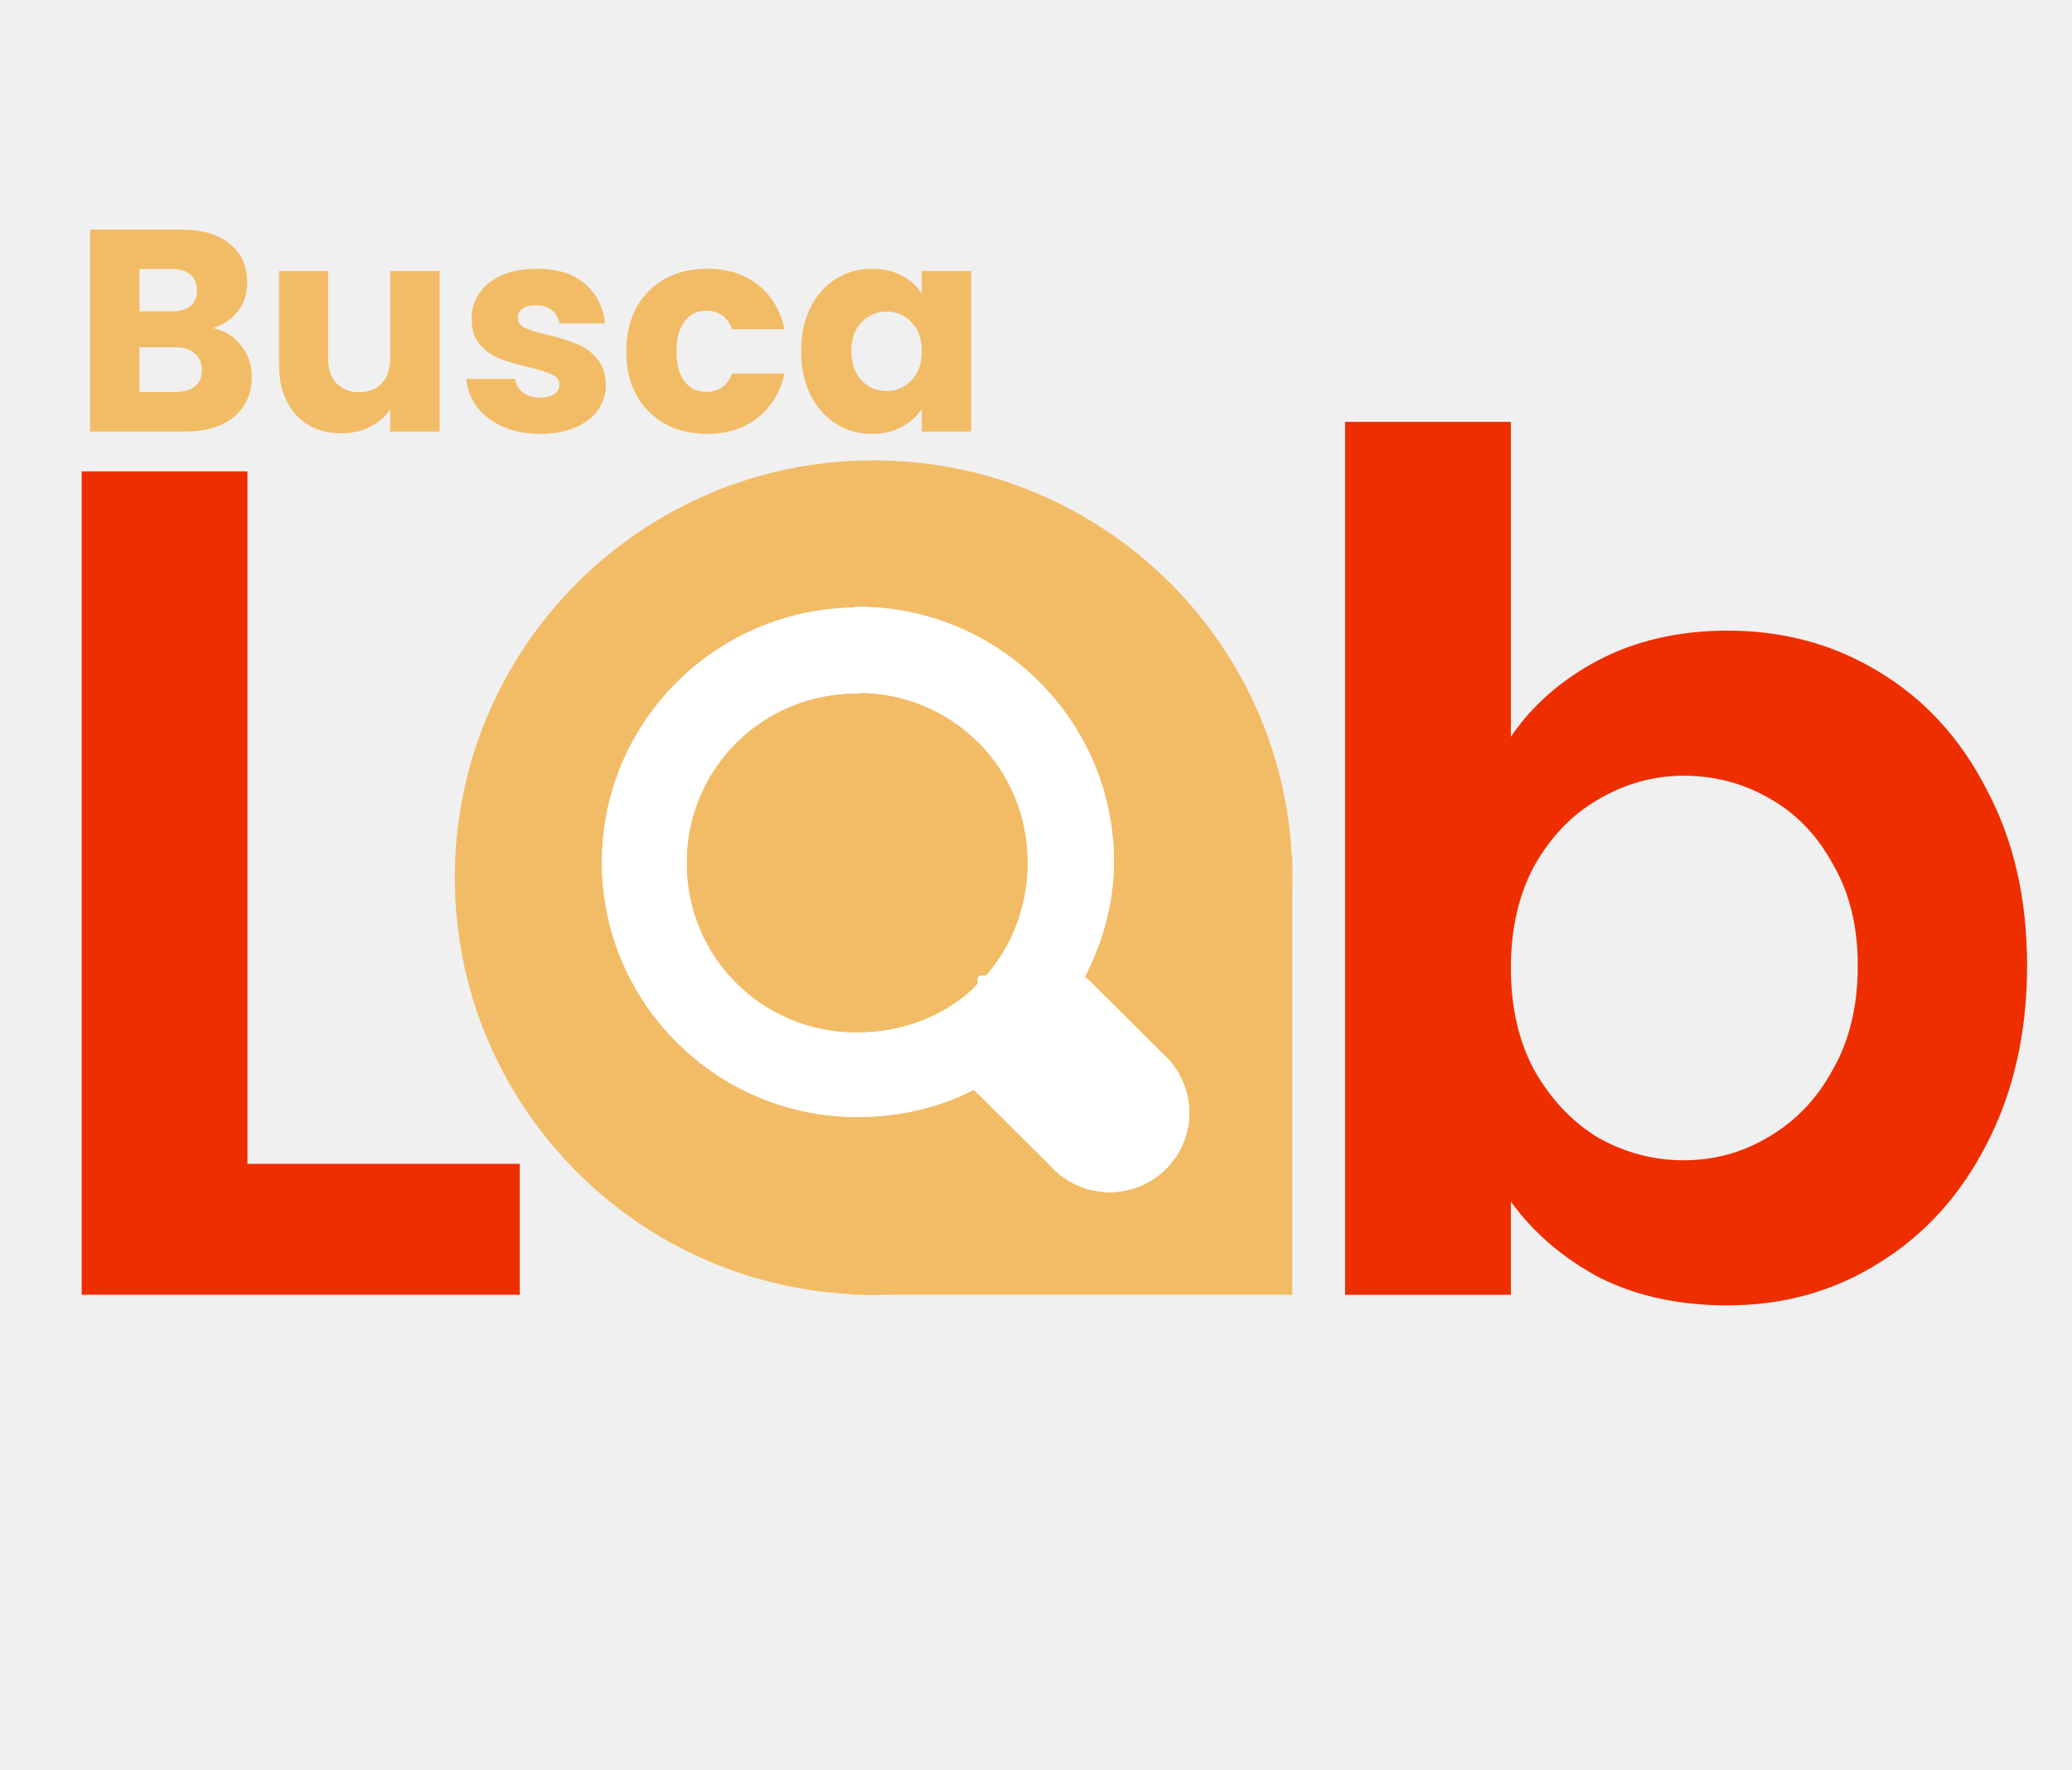
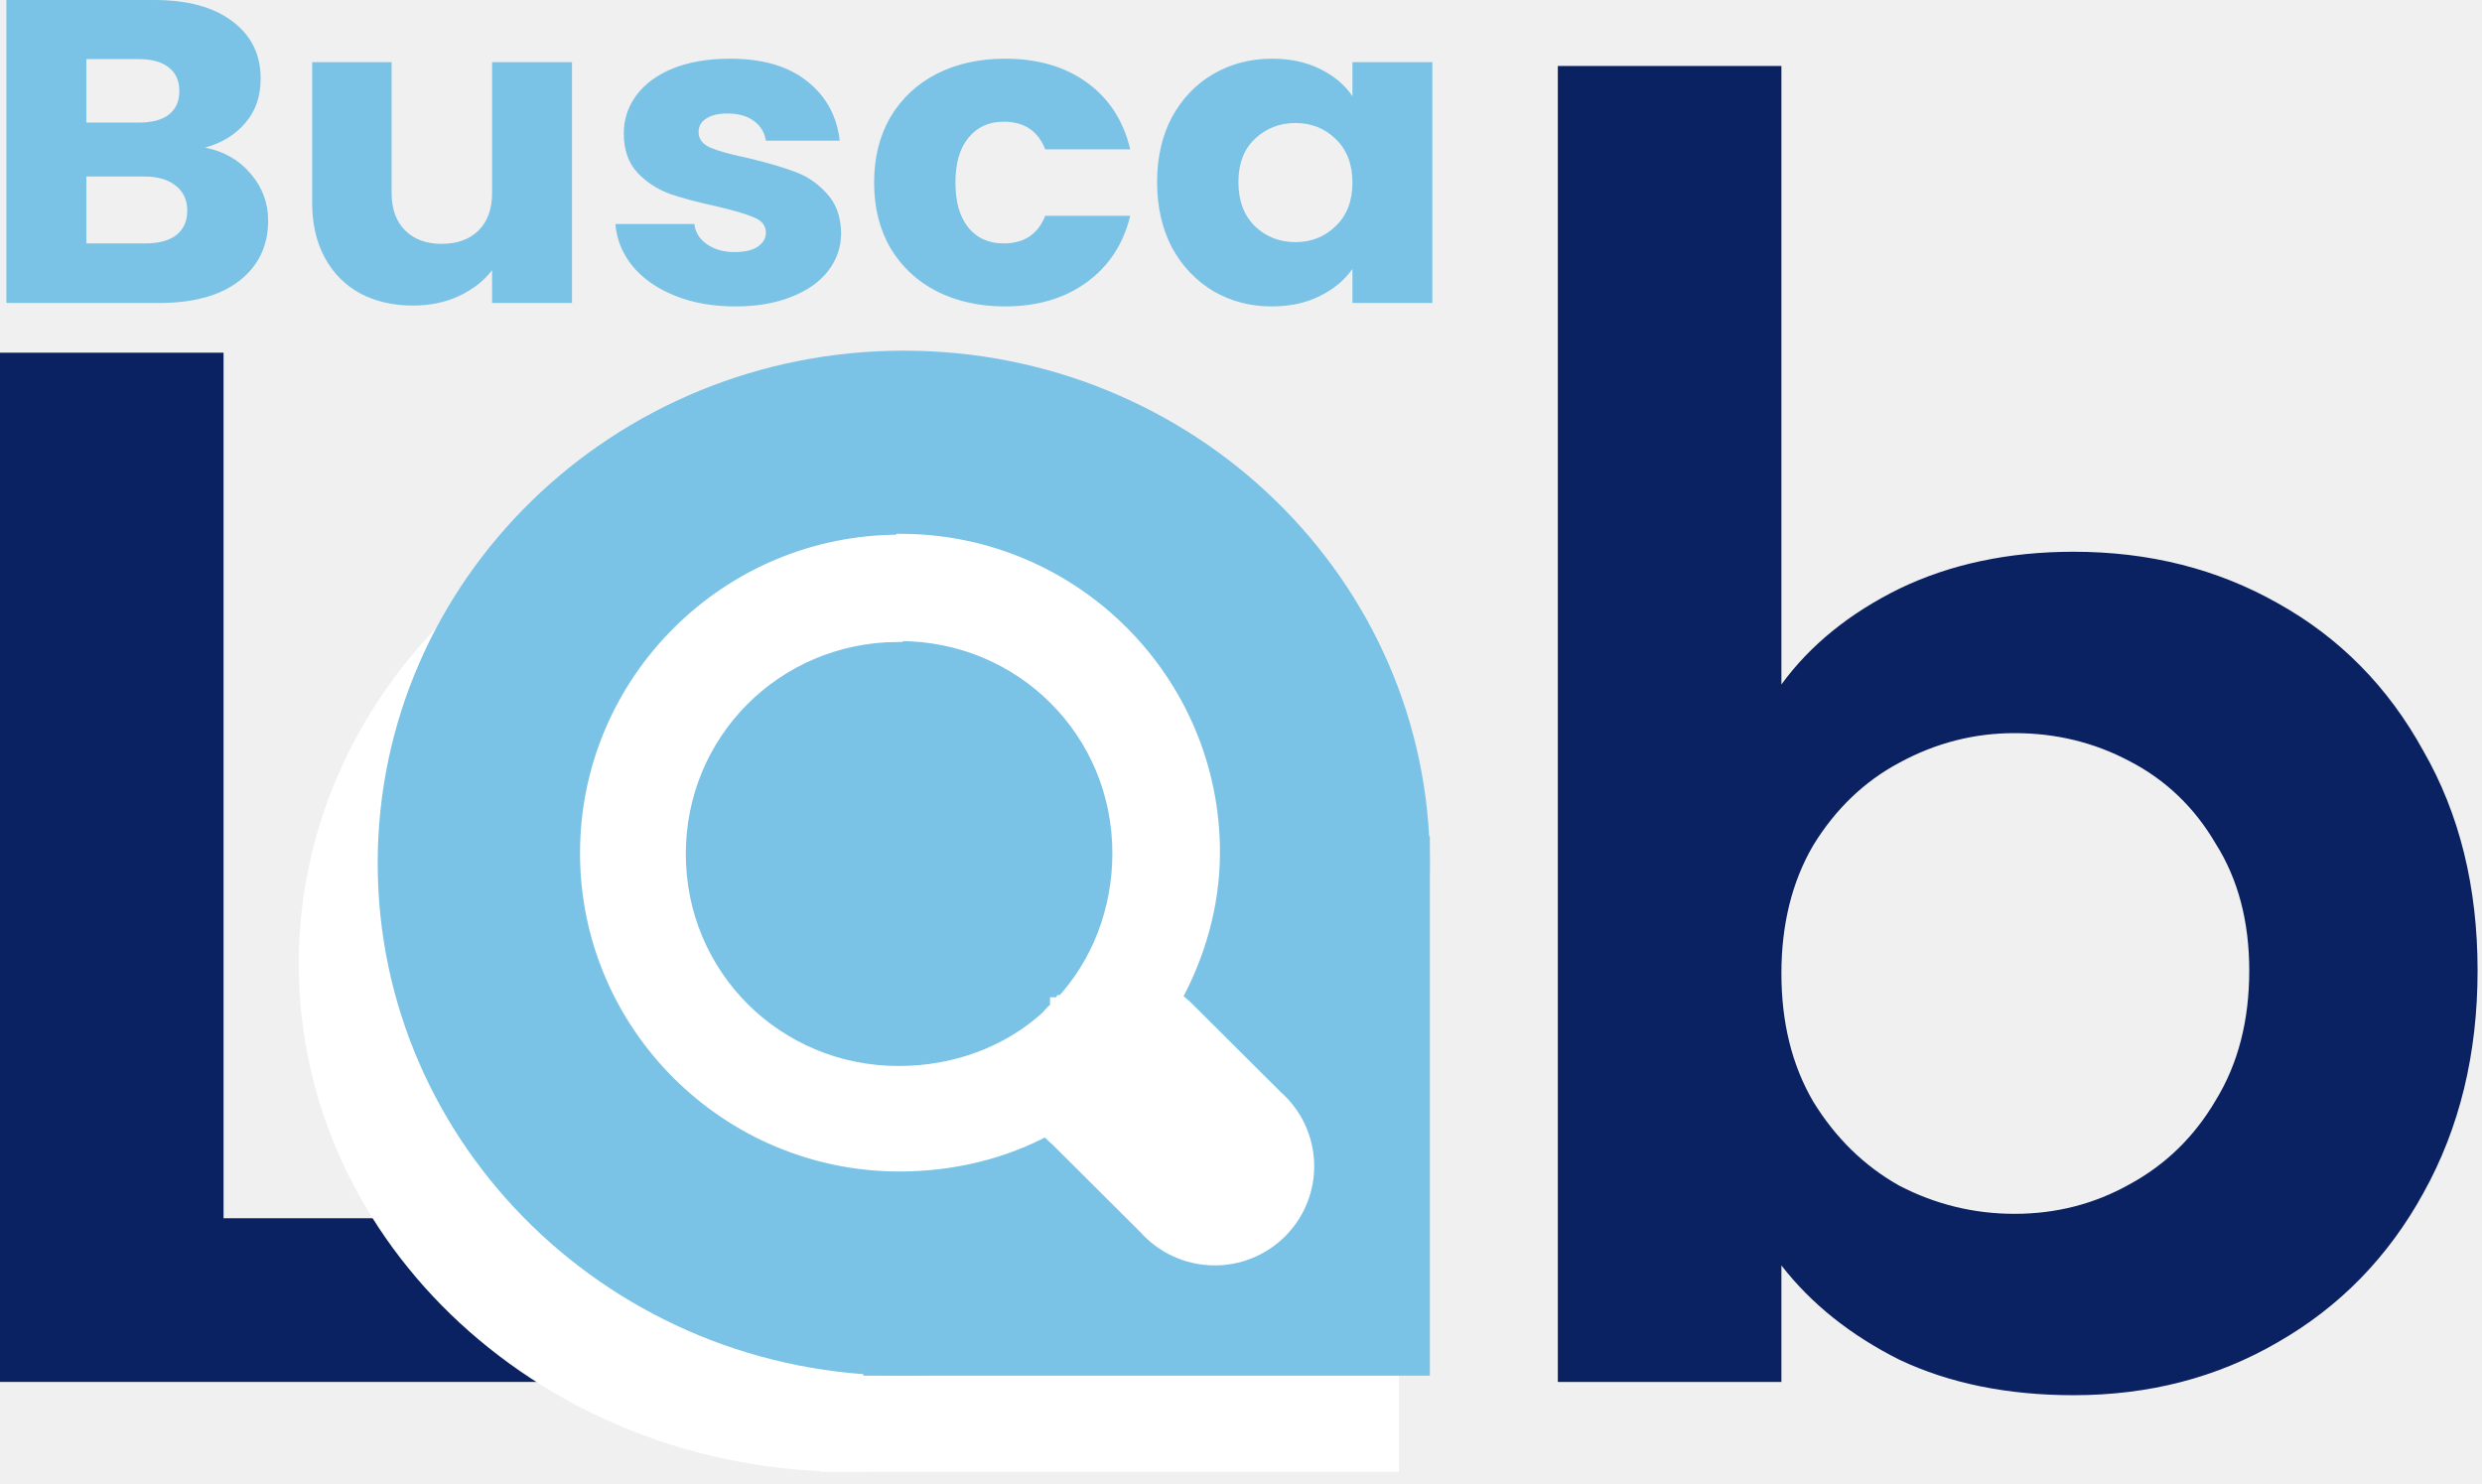
- <svg xmlns="http://www.w3.org/2000/svg" width="96" height="82" viewBox="0 0 96 82" fill="none">
-   <path d="M9.861 15.2C10.405 15.316 10.842 15.587 11.172 16.013C11.502 16.431 11.668 16.911 11.668 17.453C11.668 18.236 11.391 18.858 10.838 19.32C10.294 19.773 9.531 20 8.55 20H4.175V10.64H8.403C9.357 10.64 10.102 10.858 10.637 11.293C11.181 11.729 11.453 12.32 11.453 13.067C11.453 13.618 11.306 14.076 11.012 14.44C10.726 14.804 10.343 15.058 9.861 15.2ZM6.463 14.427H7.961C8.336 14.427 8.621 14.347 8.818 14.187C9.023 14.018 9.125 13.773 9.125 13.453C9.125 13.133 9.023 12.889 8.818 12.72C8.621 12.551 8.336 12.467 7.961 12.467H6.463V14.427ZM8.149 18.16C8.532 18.16 8.827 18.076 9.032 17.907C9.246 17.729 9.353 17.476 9.353 17.147C9.353 16.818 9.241 16.56 9.018 16.373C8.804 16.187 8.505 16.093 8.122 16.093H6.463V18.16H8.149ZM20.367 12.56V20H18.079V18.987C17.847 19.316 17.53 19.582 17.129 19.787C16.736 19.982 16.299 20.08 15.818 20.08C15.247 20.08 14.743 19.956 14.306 19.707C13.869 19.449 13.53 19.08 13.289 18.6C13.048 18.12 12.928 17.556 12.928 16.907V12.56H15.202V16.6C15.202 17.098 15.332 17.484 15.59 17.76C15.849 18.036 16.197 18.173 16.634 18.173C17.08 18.173 17.432 18.036 17.691 17.76C17.95 17.484 18.079 17.098 18.079 16.6V12.56H20.367ZM25.047 20.107C24.396 20.107 23.816 19.996 23.308 19.773C22.8 19.551 22.398 19.249 22.104 18.867C21.809 18.476 21.645 18.04 21.609 17.56H23.87C23.897 17.818 24.017 18.027 24.231 18.187C24.445 18.347 24.708 18.427 25.021 18.427C25.306 18.427 25.525 18.373 25.676 18.267C25.837 18.151 25.917 18.004 25.917 17.827C25.917 17.613 25.806 17.458 25.583 17.36C25.36 17.253 24.998 17.138 24.499 17.013C23.964 16.889 23.518 16.76 23.161 16.627C22.804 16.484 22.496 16.267 22.238 15.973C21.979 15.671 21.85 15.267 21.85 14.76C21.85 14.333 21.966 13.947 22.198 13.6C22.438 13.244 22.786 12.964 23.241 12.76C23.705 12.556 24.253 12.453 24.887 12.453C25.823 12.453 26.559 12.684 27.095 13.147C27.639 13.609 27.951 14.222 28.031 14.987H25.917C25.881 14.729 25.765 14.524 25.569 14.373C25.382 14.222 25.132 14.147 24.82 14.147C24.552 14.147 24.347 14.2 24.204 14.307C24.062 14.404 23.99 14.542 23.99 14.72C23.99 14.933 24.102 15.093 24.325 15.2C24.557 15.307 24.914 15.413 25.395 15.52C25.948 15.662 26.399 15.804 26.747 15.947C27.095 16.08 27.398 16.302 27.656 16.613C27.924 16.916 28.062 17.324 28.071 17.84C28.071 18.276 27.946 18.667 27.697 19.013C27.456 19.351 27.103 19.618 26.64 19.813C26.185 20.009 25.654 20.107 25.047 20.107ZM29.016 16.28C29.016 15.507 29.172 14.831 29.484 14.253C29.805 13.676 30.247 13.231 30.809 12.92C31.38 12.609 32.031 12.453 32.762 12.453C33.699 12.453 34.479 12.698 35.104 13.187C35.737 13.676 36.152 14.364 36.348 15.253H33.913C33.708 14.684 33.311 14.4 32.722 14.4C32.303 14.4 31.968 14.564 31.719 14.893C31.469 15.213 31.344 15.676 31.344 16.28C31.344 16.884 31.469 17.351 31.719 17.68C31.968 18 32.303 18.16 32.722 18.16C33.311 18.16 33.708 17.876 33.913 17.307H36.348C36.152 18.178 35.737 18.862 35.104 19.36C34.471 19.858 33.69 20.107 32.762 20.107C32.031 20.107 31.38 19.951 30.809 19.64C30.247 19.329 29.805 18.884 29.484 18.307C29.172 17.729 29.016 17.053 29.016 16.28ZM37.117 16.267C37.117 15.502 37.26 14.831 37.545 14.253C37.84 13.676 38.236 13.231 38.736 12.92C39.236 12.609 39.793 12.453 40.409 12.453C40.935 12.453 41.394 12.56 41.787 12.773C42.188 12.987 42.496 13.267 42.71 13.613V12.56H44.998V20H42.71V18.947C42.487 19.293 42.175 19.573 41.773 19.787C41.381 20 40.921 20.107 40.395 20.107C39.788 20.107 39.236 19.951 38.736 19.64C38.236 19.32 37.84 18.871 37.545 18.293C37.26 17.707 37.117 17.031 37.117 16.267ZM42.71 16.28C42.71 15.711 42.549 15.262 42.228 14.933C41.916 14.604 41.532 14.44 41.078 14.44C40.623 14.44 40.235 14.604 39.914 14.933C39.601 15.253 39.445 15.698 39.445 16.267C39.445 16.836 39.601 17.289 39.914 17.627C40.235 17.956 40.623 18.12 41.078 18.12C41.532 18.12 41.916 17.956 42.228 17.627C42.549 17.298 42.71 16.849 42.71 16.28Z" fill="#F2BC66" />
-   <path d="M11.465 53.932H24.082V60H3.785V21.843H11.465V53.932Z" fill="#EF2E00" />
-   <path d="M70.001 34.143C70.989 32.685 72.342 31.5 74.061 30.589C75.816 29.678 77.809 29.223 80.04 29.223C82.637 29.223 84.977 29.86 87.062 31.136C89.183 32.412 90.847 34.234 92.054 36.603C93.297 38.935 93.919 41.65 93.919 44.748C93.919 47.846 93.297 50.597 92.054 53.003C90.847 55.372 89.183 57.212 87.062 58.524C84.977 59.836 82.637 60.492 80.04 60.492C77.773 60.492 75.78 60.055 74.061 59.18C72.379 58.269 71.025 57.103 70.001 55.681V60H62.321V19.547H70.001V34.143ZM86.074 44.748C86.074 42.926 85.69 41.359 84.922 40.047C84.191 38.698 83.204 37.678 81.96 36.985C80.753 36.293 79.437 35.947 78.01 35.947C76.621 35.947 75.304 36.311 74.061 37.04C72.854 37.732 71.866 38.753 71.098 40.101C70.367 41.45 70.001 43.035 70.001 44.857C70.001 46.68 70.367 48.265 71.098 49.613C71.866 50.962 72.854 52 74.061 52.729C75.304 53.422 76.621 53.768 78.01 53.768C79.437 53.768 80.753 53.404 81.96 52.675C83.204 51.946 84.191 50.907 84.922 49.559C85.69 48.21 86.074 46.607 86.074 44.748Z" fill="#EF2E00" />
-   <path d="M40.474 60C51.189 60 59.875 51.344 59.875 40.667C59.875 29.989 51.189 21.333 40.474 21.333C29.759 21.333 21.073 29.989 21.073 40.667C21.073 51.344 29.759 60 40.474 60Z" fill="#F2BC66" />
-   <path d="M59.875 39.649H39.453V60H59.875V39.649Z" fill="#F2BC66" />
-   <path d="M39.731 28.656H39.8L39.833 28.623C46.056 28.66 51.108 33.717 51.108 39.927C51.108 41.862 50.557 43.702 49.681 45.287L49.606 45.422L49.736 45.507C49.916 45.624 50.084 45.76 50.236 45.911L53.524 49.188L53.528 49.192L53.532 49.195C53.856 49.483 54.118 49.833 54.302 50.226C54.486 50.618 54.587 51.043 54.6 51.476C54.613 51.909 54.537 52.339 54.377 52.742C54.216 53.144 53.975 53.509 53.668 53.815C53.361 54.121 52.994 54.362 52.59 54.521C52.187 54.681 51.755 54.757 51.321 54.744C50.886 54.731 50.459 54.63 50.066 54.447C49.672 54.264 49.32 54.003 49.032 53.679L49.029 53.676L49.025 53.672L45.736 50.395L45.731 50.389L45.725 50.384C45.577 50.262 45.441 50.127 45.319 49.98L45.231 49.874L45.11 49.941C43.525 50.811 41.646 51.264 39.731 51.264C33.476 51.264 28.388 46.193 28.388 39.96C28.388 33.726 33.476 28.656 39.731 28.656ZM39.731 31.6H39.662L39.629 31.633C34.998 31.669 31.309 35.368 31.309 39.992C31.309 44.64 35.034 48.352 39.698 48.352C41.875 48.352 43.889 47.585 45.369 46.244L45.377 46.237L45.385 46.228C45.507 46.081 45.643 45.945 45.791 45.823L45.797 45.818L45.802 45.813L45.802 45.812H45.803L45.803 45.812V45.812L45.803 45.811L45.804 45.811H45.804L45.804 45.811V45.81L45.805 45.81L45.805 45.81H45.805V45.809L45.806 45.809L45.806 45.809L45.806 45.808H45.807V45.808H45.807L45.807 45.807H45.808L45.808 45.807V45.807L45.808 45.806L45.809 45.806H45.809L45.809 45.806V45.805L45.81 45.805L45.81 45.805H45.81V45.804L45.811 45.804L45.811 45.804L45.812 45.803H45.812V45.803H45.812L45.812 45.802H45.813L45.813 45.802V45.802H45.813L45.814 45.801H45.814V45.801L45.815 45.8L45.815 45.8L45.815 45.8H45.816V45.799L45.816 45.799L45.816 45.799L45.816 45.798L45.817 45.798H45.817L45.818 45.797H45.818L45.818 45.797V45.797H45.819L45.819 45.796H45.819V45.796L45.819 45.795L45.82 45.795L45.82 45.795H45.821V45.794L45.821 45.794L45.821 45.794L45.822 45.793L45.822 45.793H45.822L45.822 45.792L45.823 45.792L45.823 45.792H45.824V45.791L45.824 45.791H45.824V45.791L45.825 45.79H45.825V45.79L45.825 45.79H45.825V45.789H45.826L45.826 45.789L45.827 45.788L45.827 45.788H45.827L45.828 45.787L45.828 45.787L45.828 45.787H45.828V45.786L45.829 45.786H45.829V45.786L45.83 45.785H45.83V45.785L45.83 45.785L45.831 45.784H45.831L45.831 45.784V45.784L45.831 45.783L45.832 45.783H45.832L45.833 45.782L45.833 45.782L45.833 45.782H45.834V45.781L45.834 45.781L45.834 45.781L45.834 45.78H45.835V45.78L45.835 45.78L45.836 45.779H45.836L45.836 45.779V45.779L45.837 45.778L45.837 45.778H45.837V45.778L45.837 45.777L45.838 45.777L45.838 45.777H45.839V45.776L45.839 45.776L45.839 45.776H45.84L45.84 45.775V45.775L45.84 45.775L45.841 45.774H45.841L45.841 45.774V45.774L45.842 45.773L45.842 45.773H45.842V45.773L45.843 45.772L45.843 45.772L45.843 45.772H45.844V45.771L45.844 45.771L45.844 45.771H45.845L45.845 45.77V45.77L45.845 45.77L45.846 45.769H45.846L45.846 45.769V45.769L45.847 45.768L45.847 45.768H45.847V45.768L45.848 45.767L45.848 45.767L45.848 45.767H45.849V45.766H45.849L45.849 45.766H45.85L45.85 45.765V45.765L45.85 45.765L45.851 45.764H45.851L45.851 45.764V45.764L45.852 45.763L45.852 45.763H45.852V45.763L45.853 45.762L45.853 45.762L45.853 45.762H45.854V45.761H45.854L45.854 45.761H45.855L45.855 45.76V45.76L45.855 45.76L45.856 45.759H45.856V45.759L45.856 45.759L45.857 45.758L45.857 45.758H45.857V45.758L45.858 45.757L45.858 45.757L45.858 45.757L45.859 45.756H45.859L45.859 45.756H45.86L45.86 45.755V45.755H45.86L45.861 45.754H45.861V45.754L45.861 45.754L45.862 45.753L45.862 45.753H45.862V45.753L45.863 45.752L45.863 45.752L45.863 45.752L45.864 45.751H45.864L45.864 45.751H45.865L45.865 45.75V45.75H45.865V45.75L45.866 45.749H45.866V45.749L45.866 45.749L45.867 45.748L45.867 45.748H45.867V45.748H45.868L45.868 45.747L45.868 45.747L45.869 45.746H45.869L45.869 45.746L45.87 45.745L45.87 45.745H45.87V45.745L45.871 45.744H45.871V45.744L45.871 45.744H45.872V45.743L45.872 45.743L45.872 45.743H45.873L45.873 45.742L45.873 45.742L45.874 45.741H45.874L45.874 45.741L45.875 45.74L45.875 45.74H45.875V45.74L45.876 45.739H45.876V45.739L45.876 45.739H45.877V45.738L45.877 45.738L45.877 45.738H45.878L45.878 45.737V45.737L45.878 45.737L45.879 45.736H45.879V45.736L45.879 45.736L45.88 45.735L45.88 45.735H45.88V45.735L45.881 45.734L45.881 45.734H45.881L45.882 45.734V45.733L45.882 45.733L45.882 45.733H45.883L45.883 45.732V45.732L45.883 45.732L45.884 45.731H45.884V45.731L45.884 45.731L45.885 45.73L45.885 45.73H45.885V45.73L45.886 45.729L45.886 45.729H45.886L45.887 45.729V45.728L45.887 45.728L45.887 45.728H45.888L45.888 45.727V45.727L45.888 45.727L45.889 45.726H45.889V45.726L45.889 45.726L45.89 45.725L45.89 45.725H45.89V45.725L45.891 45.724L45.891 45.724H45.891L45.892 45.724V45.723L45.892 45.723L45.892 45.723H45.893L45.893 45.722V45.722L45.893 45.722L45.894 45.721H45.894V45.721L45.894 45.721L45.895 45.72L45.895 45.72H45.895V45.72H45.896L45.896 45.719H45.896L45.897 45.719V45.718L45.897 45.718L45.897 45.718H45.898V45.717L45.898 45.717L45.898 45.717L45.899 45.716H45.899V45.716L45.899 45.716L45.9 45.715H45.9L45.9 45.715V45.715H45.901L45.903 45.712L45.905 45.71C47.316 44.204 48.12 42.163 48.12 39.96C48.12 35.312 44.395 31.6 39.731 31.6Z" fill="white" />
-   <path d="M39.731 28.656H39.8L39.833 28.623C46.056 28.66 51.108 33.717 51.108 39.927C51.108 41.862 50.557 43.702 49.681 45.287L49.606 45.422L49.736 45.507C49.916 45.624 50.084 45.76 50.236 45.911L53.524 49.188L53.528 49.192L53.532 49.195C53.856 49.483 54.118 49.833 54.302 50.226C54.486 50.618 54.587 51.043 54.6 51.476C54.613 51.909 54.537 52.339 54.377 52.742C54.216 53.144 53.975 53.509 53.668 53.815C53.361 54.121 52.994 54.362 52.59 54.521C52.187 54.681 51.755 54.757 51.321 54.744C50.886 54.731 50.459 54.63 50.066 54.447C49.672 54.264 49.32 54.003 49.032 53.679L49.029 53.676L49.025 53.672L45.736 50.395L45.731 50.389L45.725 50.384C45.577 50.262 45.441 50.127 45.319 49.98L45.231 49.874L45.11 49.941C43.525 50.811 41.646 51.264 39.731 51.264C33.476 51.264 28.388 46.193 28.388 39.96C28.388 33.726 33.476 28.656 39.731 28.656ZM39.731 31.6H39.662L39.629 31.633C34.998 31.669 31.309 35.368 31.309 39.992C31.309 44.64 35.034 48.352 39.698 48.352C41.875 48.352 43.889 47.585 45.369 46.244L45.377 46.237L45.385 46.228C45.507 46.081 45.643 45.945 45.791 45.823L45.797 45.818L45.802 45.813L45.802 45.812H45.803L45.803 45.812V45.812L45.803 45.811L45.804 45.811H45.804L45.804 45.811V45.81L45.805 45.81L45.805 45.81H45.805V45.809L45.806 45.809L45.806 45.809L45.806 45.808H45.807V45.808H45.807L45.807 45.807H45.808L45.808 45.807V45.807L45.808 45.806L45.809 45.806H45.809L45.809 45.806V45.805L45.81 45.805L45.81 45.805H45.81V45.804L45.811 45.804L45.811 45.804L45.812 45.803H45.812V45.803H45.812L45.812 45.802H45.813L45.813 45.802V45.802H45.813L45.814 45.801H45.814V45.801L45.815 45.8L45.815 45.8L45.815 45.8H45.816V45.799L45.816 45.799L45.816 45.799L45.816 45.798L45.817 45.798H45.817L45.818 45.797H45.818L45.818 45.797V45.797H45.819L45.819 45.796H45.819V45.796L45.819 45.795L45.82 45.795L45.82 45.795H45.821V45.794L45.821 45.794L45.821 45.794L45.822 45.793L45.822 45.793H45.822L45.822 45.792L45.823 45.792L45.823 45.792H45.824V45.791L45.824 45.791H45.824V45.791L45.825 45.79H45.825V45.79L45.825 45.79H45.825V45.789H45.826L45.826 45.789L45.827 45.788L45.827 45.788H45.827L45.828 45.787L45.828 45.787L45.828 45.787H45.828V45.786L45.829 45.786H45.829V45.786L45.83 45.785H45.83V45.785L45.83 45.785L45.831 45.784H45.831L45.831 45.784V45.784L45.831 45.783L45.832 45.783H45.832L45.833 45.782L45.833 45.782L45.833 45.782H45.834V45.781L45.834 45.781L45.834 45.781L45.834 45.78H45.835V45.78L45.835 45.78L45.836 45.779H45.836L45.836 45.779V45.779L45.837 45.778L45.837 45.778H45.837V45.778L45.837 45.777L45.838 45.777L45.838 45.777H45.839V45.776L45.839 45.776L45.839 45.776H45.84L45.84 45.775V45.775L45.84 45.775L45.841 45.774H45.841L45.841 45.774V45.774L45.842 45.773L45.842 45.773H45.842V45.773L45.843 45.772L45.843 45.772L45.843 45.772H45.844V45.771L45.844 45.771L45.844 45.771H45.845L45.845 45.77V45.77L45.845 45.77L45.846 45.769H45.846L45.846 45.769V45.769L45.847 45.768L45.847 45.768H45.847V45.768L45.848 45.767L45.848 45.767L45.848 45.767H45.849V45.766H45.849L45.849 45.766H45.85L45.85 45.765V45.765L45.85 45.765L45.851 45.764H45.851L45.851 45.764V45.764L45.852 45.763L45.852 45.763H45.852V45.763L45.853 45.762L45.853 45.762L45.853 45.762H45.854V45.761H45.854L45.854 45.761H45.855L45.855 45.76V45.76L45.855 45.76L45.856 45.759H45.856V45.759L45.856 45.759L45.857 45.758L45.857 45.758H45.857V45.758L45.858 45.757L45.858 45.757L45.858 45.757L45.859 45.756H45.859L45.859 45.756H45.86L45.86 45.755V45.755H45.86L45.861 45.754H45.861V45.754L45.861 45.754L45.862 45.753L45.862 45.753H45.862V45.753L45.863 45.752L45.863 45.752L45.863 45.752L45.864 45.751H45.864L45.864 45.751H45.865L45.865 45.75V45.75H45.865V45.75L45.866 45.749H45.866V45.749L45.866 45.749L45.867 45.748L45.867 45.748H45.867V45.748H45.868L45.868 45.747L45.868 45.747L45.869 45.746H45.869L45.869 45.746L45.87 45.745L45.87 45.745H45.87V45.745L45.871 45.744H45.871V45.744L45.871 45.744H45.872V45.743L45.872 45.743L45.872 45.743H45.873L45.873 45.742L45.873 45.742L45.874 45.741H45.874L45.874 45.741L45.875 45.74L45.875 45.74H45.875V45.74L45.876 45.739H45.876V45.739L45.876 45.739H45.877V45.738L45.877 45.738L45.877 45.738H45.878L45.878 45.737V45.737L45.878 45.737L45.879 45.736H45.879V45.736L45.879 45.736L45.88 45.735L45.88 45.735H45.88V45.735L45.881 45.734L45.881 45.734H45.881L45.882 45.734V45.733L45.882 45.733L45.882 45.733H45.883L45.883 45.732V45.732L45.883 45.732L45.884 45.731H45.884V45.731L45.884 45.731L45.885 45.73L45.885 45.73H45.885V45.73L45.886 45.729L45.886 45.729H45.886L45.887 45.729V45.728L45.887 45.728L45.887 45.728H45.888L45.888 45.727V45.727L45.888 45.727L45.889 45.726H45.889V45.726L45.889 45.726L45.89 45.725L45.89 45.725H45.89V45.725L45.891 45.724L45.891 45.724H45.891L45.892 45.724V45.723L45.892 45.723L45.892 45.723H45.893L45.893 45.722V45.722L45.893 45.722L45.894 45.721H45.894V45.721L45.894 45.721L45.895 45.72L45.895 45.72H45.895V45.72H45.896L45.896 45.719H45.896L45.897 45.719V45.718L45.897 45.718L45.897 45.718H45.898V45.717L45.898 45.717L45.898 45.717L45.899 45.716H45.899V45.716L45.899 45.716L45.9 45.715H45.9L45.9 45.715V45.715H45.901L45.903 45.712L45.905 45.71C47.316 44.204 48.12 42.163 48.12 39.96C48.12 35.312 44.395 31.6 39.731 31.6Z" stroke="white" />
-   <path d="M39.731 28.656H39.8L39.833 28.623C46.056 28.66 51.108 33.717 51.108 39.927C51.108 41.862 50.557 43.702 49.681 45.287L49.606 45.422L49.736 45.507C49.916 45.624 50.084 45.76 50.236 45.911L53.524 49.188L53.528 49.192L53.532 49.195C53.856 49.483 54.118 49.833 54.302 50.226C54.486 50.618 54.587 51.043 54.6 51.476C54.613 51.909 54.537 52.339 54.377 52.742C54.216 53.144 53.975 53.509 53.668 53.815C53.361 54.121 52.994 54.362 52.59 54.521C52.187 54.681 51.755 54.757 51.321 54.744C50.886 54.731 50.459 54.63 50.066 54.447C49.672 54.264 49.32 54.003 49.032 53.679L49.029 53.676L49.025 53.672L45.736 50.395L45.731 50.389L45.725 50.384C45.577 50.262 45.441 50.127 45.319 49.98L45.231 49.874L45.11 49.941C43.525 50.811 41.646 51.264 39.731 51.264C33.476 51.264 28.388 46.193 28.388 39.96C28.388 33.726 33.476 28.656 39.731 28.656ZM39.731 31.6H39.662L39.629 31.633C34.998 31.669 31.309 35.368 31.309 39.992C31.309 44.64 35.034 48.352 39.698 48.352C41.875 48.352 43.889 47.585 45.369 46.244L45.377 46.237L45.385 46.228C45.507 46.081 45.643 45.945 45.791 45.823L45.797 45.818L45.802 45.813L45.802 45.812H45.803L45.803 45.812V45.812L45.803 45.811L45.804 45.811H45.804L45.804 45.811V45.81L45.805 45.81L45.805 45.81H45.805V45.809L45.806 45.809L45.806 45.809L45.806 45.808H45.807V45.808H45.807L45.807 45.807H45.808L45.808 45.807V45.807L45.808 45.806L45.809 45.806H45.809L45.809 45.806V45.805L45.81 45.805L45.81 45.805H45.81V45.804L45.811 45.804L45.811 45.804L45.812 45.803H45.812V45.803H45.812L45.812 45.802H45.813L45.813 45.802V45.802H45.813L45.814 45.801H45.814V45.801L45.815 45.8L45.815 45.8L45.815 45.8H45.816V45.799L45.816 45.799L45.816 45.799L45.816 45.798L45.817 45.798H45.817L45.818 45.797H45.818L45.818 45.797V45.797H45.819L45.819 45.796H45.819V45.796L45.819 45.795L45.82 45.795L45.82 45.795H45.821V45.794L45.821 45.794L45.821 45.794L45.822 45.793L45.822 45.793H45.822L45.822 45.792L45.823 45.792L45.823 45.792H45.824V45.791L45.824 45.791H45.824V45.791L45.825 45.79H45.825V45.79L45.825 45.79H45.825V45.789H45.826L45.826 45.789L45.827 45.788L45.827 45.788H45.827L45.828 45.787L45.828 45.787L45.828 45.787H45.828V45.786L45.829 45.786H45.829V45.786L45.83 45.785H45.83V45.785L45.83 45.785L45.831 45.784H45.831L45.831 45.784V45.784L45.831 45.783L45.832 45.783H45.832L45.833 45.782L45.833 45.782L45.833 45.782H45.834V45.781L45.834 45.781L45.834 45.781L45.834 45.78H45.835V45.78L45.835 45.78L45.836 45.779H45.836L45.836 45.779V45.779L45.837 45.778L45.837 45.778H45.837V45.778L45.837 45.777L45.838 45.777L45.838 45.777H45.839V45.776L45.839 45.776L45.839 45.776H45.84L45.84 45.775V45.775L45.84 45.775L45.841 45.774H45.841L45.841 45.774V45.774L45.842 45.773L45.842 45.773H45.842V45.773L45.843 45.772L45.843 45.772L45.843 45.772H45.844V45.771L45.844 45.771L45.844 45.771H45.845L45.845 45.77V45.77L45.845 45.77L45.846 45.769H45.846L45.846 45.769V45.769L45.847 45.768L45.847 45.768H45.847V45.768L45.848 45.767L45.848 45.767L45.848 45.767H45.849V45.766H45.849L45.849 45.766H45.85L45.85 45.765V45.765L45.85 45.765L45.851 45.764H45.851L45.851 45.764V45.764L45.852 45.763L45.852 45.763H45.852V45.763L45.853 45.762L45.853 45.762L45.853 45.762H45.854V45.761H45.854L45.854 45.761H45.855L45.855 45.76V45.76L45.855 45.76L45.856 45.759H45.856V45.759L45.856 45.759L45.857 45.758L45.857 45.758H45.857V45.758L45.858 45.757L45.858 45.757L45.858 45.757L45.859 45.756H45.859L45.859 45.756H45.86L45.86 45.755V45.755H45.86L45.861 45.754H45.861V45.754L45.861 45.754L45.862 45.753L45.862 45.753H45.862V45.753L45.863 45.752L45.863 45.752L45.863 45.752L45.864 45.751H45.864L45.864 45.751H45.865L45.865 45.75V45.75H45.865V45.75L45.866 45.749H45.866V45.749L45.866 45.749L45.867 45.748L45.867 45.748H45.867V45.748H45.868L45.868 45.747L45.868 45.747L45.869 45.746H45.869L45.869 45.746L45.87 45.745L45.87 45.745H45.87V45.745L45.871 45.744H45.871V45.744L45.871 45.744H45.872V45.743L45.872 45.743L45.872 45.743H45.873L45.873 45.742L45.873 45.742L45.874 45.741H45.874L45.874 45.741L45.875 45.74L45.875 45.74H45.875V45.74L45.876 45.739H45.876V45.739L45.876 45.739H45.877V45.738L45.877 45.738L45.877 45.738H45.878L45.878 45.737V45.737L45.878 45.737L45.879 45.736H45.879V45.736L45.879 45.736L45.88 45.735L45.88 45.735H45.88V45.735L45.881 45.734L45.881 45.734H45.881L45.882 45.734V45.733L45.882 45.733L45.882 45.733H45.883L45.883 45.732V45.732L45.883 45.732L45.884 45.731H45.884V45.731L45.884 45.731L45.885 45.73L45.885 45.73H45.885V45.73L45.886 45.729L45.886 45.729H45.886L45.887 45.729V45.728L45.887 45.728L45.887 45.728H45.888L45.888 45.727V45.727L45.888 45.727L45.889 45.726H45.889V45.726L45.889 45.726L45.89 45.725L45.89 45.725H45.89V45.725L45.891 45.724L45.891 45.724H45.891L45.892 45.724V45.723L45.892 45.723L45.892 45.723H45.893L45.893 45.722V45.722L45.893 45.722L45.894 45.721H45.894V45.721L45.894 45.721L45.895 45.72L45.895 45.72H45.895V45.72H45.896L45.896 45.719H45.896L45.897 45.719V45.718L45.897 45.718L45.897 45.718H45.898V45.717L45.898 45.717L45.898 45.717L45.899 45.716H45.899V45.716L45.899 45.716L45.9 45.715H45.9L45.9 45.715V45.715H45.901L45.903 45.712L45.905 45.71C47.316 44.204 48.12 42.163 48.12 39.96C48.12 35.312 44.395 31.6 39.731 31.6Z" stroke="white" />
+ <svg xmlns="http://www.w3.org/2000/svg" width="92" height="55" viewBox="0 0 92 55" fill="none">
+   <path d="M8.286 45.164H21.899V51.232H0V13.075H8.286V45.164Z" fill="#0A2162" />
+   <path d="M51.856 34.741H30.392V54.565H51.856V34.741Z" fill="white" />
+   <path d="M31.465 54.565C42.727 54.565 51.856 46.133 51.856 35.732C51.856 25.331 42.727 16.899 31.465 16.899C20.204 16.899 11.074 25.331 11.074 35.732C11.074 46.133 20.204 54.565 31.465 54.565Z" fill="white" />
+   <path d="M7.601 5.472C8.305 5.611 8.871 5.936 9.298 6.448C9.726 6.949 9.939 7.525 9.939 8.176C9.939 9.115 9.581 9.861 8.865 10.416C8.161 10.96 7.173 11.232 5.903 11.232H0.238V0H5.712C6.948 0 7.913 0.261 8.605 0.784C9.31 1.307 9.662 2.016 9.662 2.912C9.662 3.573 9.472 4.123 9.09 4.56C8.721 4.997 8.224 5.301 7.601 5.472ZM3.201 4.544H5.141C5.626 4.544 5.995 4.448 6.249 4.256C6.515 4.053 6.648 3.76 6.648 3.376C6.648 2.992 6.515 2.699 6.249 2.496C5.995 2.293 5.626 2.192 5.141 2.192H3.201V4.544ZM5.383 9.024C5.88 9.024 6.261 8.923 6.527 8.72C6.804 8.507 6.942 8.203 6.942 7.808C6.942 7.413 6.798 7.104 6.509 6.88C6.232 6.656 5.845 6.544 5.349 6.544H3.201V9.024H5.383ZM21.203 2.304V11.232H18.24V10.016C17.94 10.411 17.53 10.731 17.01 10.976C16.502 11.211 15.936 11.328 15.313 11.328C14.573 11.328 13.921 11.179 13.355 10.88C12.789 10.571 12.35 10.128 12.039 9.552C11.727 8.976 11.571 8.299 11.571 7.52V2.304H14.516V7.152C14.516 7.749 14.683 8.213 15.018 8.544C15.353 8.875 15.803 9.04 16.369 9.04C16.947 9.04 17.403 8.875 17.738 8.544C18.073 8.213 18.24 7.749 18.24 7.152V2.304H21.203ZM27.263 11.36C26.42 11.36 25.669 11.227 25.011 10.96C24.352 10.693 23.833 10.331 23.452 9.872C23.07 9.403 22.857 8.88 22.811 8.304H25.738C25.773 8.613 25.929 8.864 26.206 9.056C26.483 9.248 26.824 9.344 27.228 9.344C27.598 9.344 27.881 9.28 28.077 9.152C28.285 9.013 28.389 8.837 28.389 8.624C28.389 8.368 28.244 8.181 27.956 8.064C27.667 7.936 27.199 7.797 26.552 7.648C25.86 7.499 25.282 7.344 24.82 7.184C24.358 7.013 23.96 6.752 23.625 6.4C23.29 6.037 23.122 5.552 23.122 4.944C23.122 4.432 23.273 3.968 23.573 3.552C23.885 3.125 24.335 2.789 24.924 2.544C25.525 2.299 26.235 2.176 27.055 2.176C28.267 2.176 29.22 2.453 29.913 3.008C30.618 3.563 31.022 4.299 31.126 5.216H28.389C28.343 4.907 28.192 4.661 27.938 4.48C27.696 4.299 27.372 4.208 26.968 4.208C26.622 4.208 26.356 4.272 26.171 4.4C25.987 4.517 25.894 4.683 25.894 4.896C25.894 5.152 26.039 5.344 26.327 5.472C26.628 5.6 27.09 5.728 27.713 5.856C28.429 6.027 29.012 6.197 29.463 6.368C29.913 6.528 30.306 6.795 30.641 7.168C30.987 7.531 31.166 8.021 31.178 8.64C31.178 9.163 31.016 9.632 30.693 10.048C30.381 10.453 29.925 10.773 29.324 11.008C28.735 11.243 28.048 11.36 27.263 11.36ZM32.401 6.768C32.401 5.84 32.603 5.029 33.008 4.336C33.423 3.643 33.995 3.109 34.722 2.736C35.462 2.363 36.305 2.176 37.252 2.176C38.464 2.176 39.475 2.469 40.283 3.056C41.103 3.643 41.64 4.469 41.894 5.536H38.742C38.476 4.853 37.962 4.512 37.2 4.512C36.657 4.512 36.224 4.709 35.901 5.104C35.577 5.488 35.415 6.043 35.415 6.768C35.415 7.493 35.577 8.053 35.901 8.448C36.224 8.832 36.657 9.024 37.2 9.024C37.962 9.024 38.476 8.683 38.742 8H41.894C41.64 9.045 41.103 9.867 40.283 10.464C39.463 11.061 38.453 11.36 37.252 11.36C36.305 11.36 35.462 11.173 34.722 10.8C33.995 10.427 33.423 9.893 33.008 9.2C32.603 8.507 32.401 7.696 32.401 6.768ZM42.89 6.752C42.89 5.835 43.075 5.029 43.444 4.336C43.825 3.643 44.34 3.109 44.986 2.736C45.633 2.363 46.355 2.176 47.152 2.176C47.833 2.176 48.428 2.304 48.936 2.56C49.456 2.816 49.854 3.152 50.131 3.568V2.304H53.093V11.232H50.131V9.968C49.843 10.384 49.438 10.72 48.919 10.976C48.41 11.232 47.816 11.36 47.134 11.36C46.349 11.36 45.633 11.173 44.986 10.8C44.34 10.416 43.825 9.877 43.444 9.184C43.075 8.48 42.89 7.669 42.89 6.752ZM50.131 6.768C50.131 6.085 49.923 5.547 49.508 5.152C49.103 4.757 48.607 4.56 48.018 4.56C47.429 4.56 46.926 4.757 46.511 5.152C46.106 5.536 45.904 6.069 45.904 6.752C45.904 7.435 46.106 7.979 46.511 8.384C46.926 8.779 47.429 8.976 48.018 8.976C48.607 8.976 49.103 8.779 49.508 8.384C49.923 7.989 50.131 7.451 50.131 6.768Z" fill="#7AC3E6" />
+   <path d="M66.031 25.375C67.096 23.917 68.556 22.732 70.41 21.821C72.304 20.91 74.455 20.455 76.862 20.455C79.663 20.455 82.189 21.092 84.438 22.368C86.726 23.643 88.522 25.466 89.824 27.835C91.165 30.167 91.836 32.882 91.836 35.98C91.836 39.078 91.165 41.829 89.824 44.235C88.522 46.604 86.726 48.444 84.438 49.756C82.189 51.068 79.663 51.724 76.862 51.724C74.415 51.724 72.265 51.287 70.41 50.412C68.595 49.501 67.135 48.335 66.031 46.913V51.232H57.744V2.445H66.031V25.375ZM83.373 35.98C83.373 34.158 82.958 32.591 82.13 31.279C81.34 29.93 80.275 28.91 78.933 28.217C77.631 27.525 76.211 27.179 74.672 27.179C73.172 27.179 71.752 27.543 70.41 28.272C69.108 28.964 68.043 29.985 67.214 31.333C66.425 32.682 66.031 34.267 66.031 36.089C66.031 37.912 66.425 39.497 67.214 40.845C68.043 42.194 69.108 43.232 70.41 43.961C71.752 44.654 73.172 45 74.672 45C76.211 45 77.631 44.636 78.933 43.907C80.275 43.178 81.34 42.139 82.13 40.791C82.958 39.442 83.373 37.839 83.373 35.98Z" fill="#0A2162" />
+   <path d="M33.5 51C44.27 51 53 42.493 53 32C53 21.507 44.27 13 33.5 13C22.73 13 14 21.507 14 32C14 42.493 22.73 51 33.5 51Z" fill="#7AC3E6" />
+   <path d="M53 31H32V51H53V31Z" fill="#7AC3E6" />
+   <path d="M33.343 20.322H33.413L33.445 20.29C39.669 20.327 44.72 25.384 44.72 31.594C44.72 33.529 44.17 35.369 43.294 36.953L43.219 37.089L43.348 37.173C43.528 37.291 43.696 37.426 43.848 37.578L47.136 40.855L47.14 40.859L47.144 40.862C47.468 41.15 47.731 41.5 47.915 41.892C48.098 42.285 48.2 42.71 48.212 43.143C48.225 43.575 48.149 44.006 47.989 44.408C47.829 44.811 47.587 45.176 47.28 45.482C46.973 45.788 46.606 46.029 46.203 46.188C45.799 46.348 45.367 46.424 44.933 46.411C44.499 46.398 44.072 46.297 43.678 46.114C43.285 45.931 42.933 45.67 42.644 45.346L42.641 45.343L42.637 45.339L39.349 42.062L39.343 42.056L39.337 42.051C39.19 41.929 39.054 41.794 38.931 41.647L38.843 41.541L38.722 41.608C37.138 42.477 35.258 42.931 33.343 42.931C27.089 42.931 22 37.86 22 31.627C22 25.393 27.089 20.322 33.343 20.322ZM33.343 23.266H33.274L33.241 23.299C28.61 23.336 24.921 27.035 24.921 31.659C24.921 36.307 28.647 40.019 33.31 40.019C35.487 40.019 37.501 39.252 38.981 37.911L38.99 37.904L38.997 37.895C39.12 37.748 39.255 37.612 39.403 37.49L39.409 37.485L39.414 37.48L39.415 37.479L39.416 37.478L39.417 37.477L39.418 37.476L39.419 37.475L39.42 37.474L39.421 37.473L39.422 37.472L39.422 37.471L39.423 37.471L39.424 37.47L39.425 37.469L39.426 37.468L39.427 37.467L39.428 37.466L39.429 37.465L39.43 37.464L39.431 37.463L39.432 37.462L39.433 37.461L39.434 37.46L39.435 37.459L39.436 37.458L39.437 37.457L39.438 37.456L39.439 37.455L39.44 37.454L39.441 37.453L39.441 37.453L39.443 37.452L39.444 37.451L39.444 37.45L39.445 37.449L39.446 37.448L39.447 37.447L39.448 37.446L39.449 37.445L39.45 37.444L39.451 37.444L39.452 37.443L39.453 37.441L39.453 37.441L39.454 37.44L39.455 37.439L39.456 37.438L39.457 37.437L39.458 37.436L39.459 37.435L39.46 37.434L39.461 37.434L39.462 37.432L39.463 37.431L39.464 37.431L39.464 37.43L39.465 37.429L39.466 37.428L39.467 37.427L39.468 37.426L39.469 37.425L39.47 37.424L39.471 37.423L39.472 37.422L39.473 37.421L39.474 37.42L39.475 37.419L39.476 37.418L39.477 37.417L39.478 37.416L39.479 37.416L39.48 37.415L39.48 37.414L39.481 37.413L39.482 37.412L39.483 37.411L39.484 37.41L39.485 37.41L39.486 37.408L39.487 37.407L39.488 37.407L39.488 37.406L39.489 37.405L39.49 37.404L39.491 37.403L39.492 37.402L39.493 37.401L39.494 37.401L39.495 37.4L39.496 37.398L39.497 37.398L39.498 37.397L39.498 37.396L39.499 37.395L39.5 37.394L39.501 37.393L39.502 37.392L39.503 37.391L39.504 37.391L39.505 37.389L39.506 37.389L39.507 37.388L39.508 37.387L39.508 37.386L39.509 37.385L39.51 37.384L39.511 37.383L39.512 37.382L39.513 37.382L39.515 37.379L39.517 37.377C40.928 35.87 41.732 33.83 41.732 31.627C41.732 26.979 38.007 23.266 33.343 23.266Z" fill="white" stroke="white" />
</svg>
